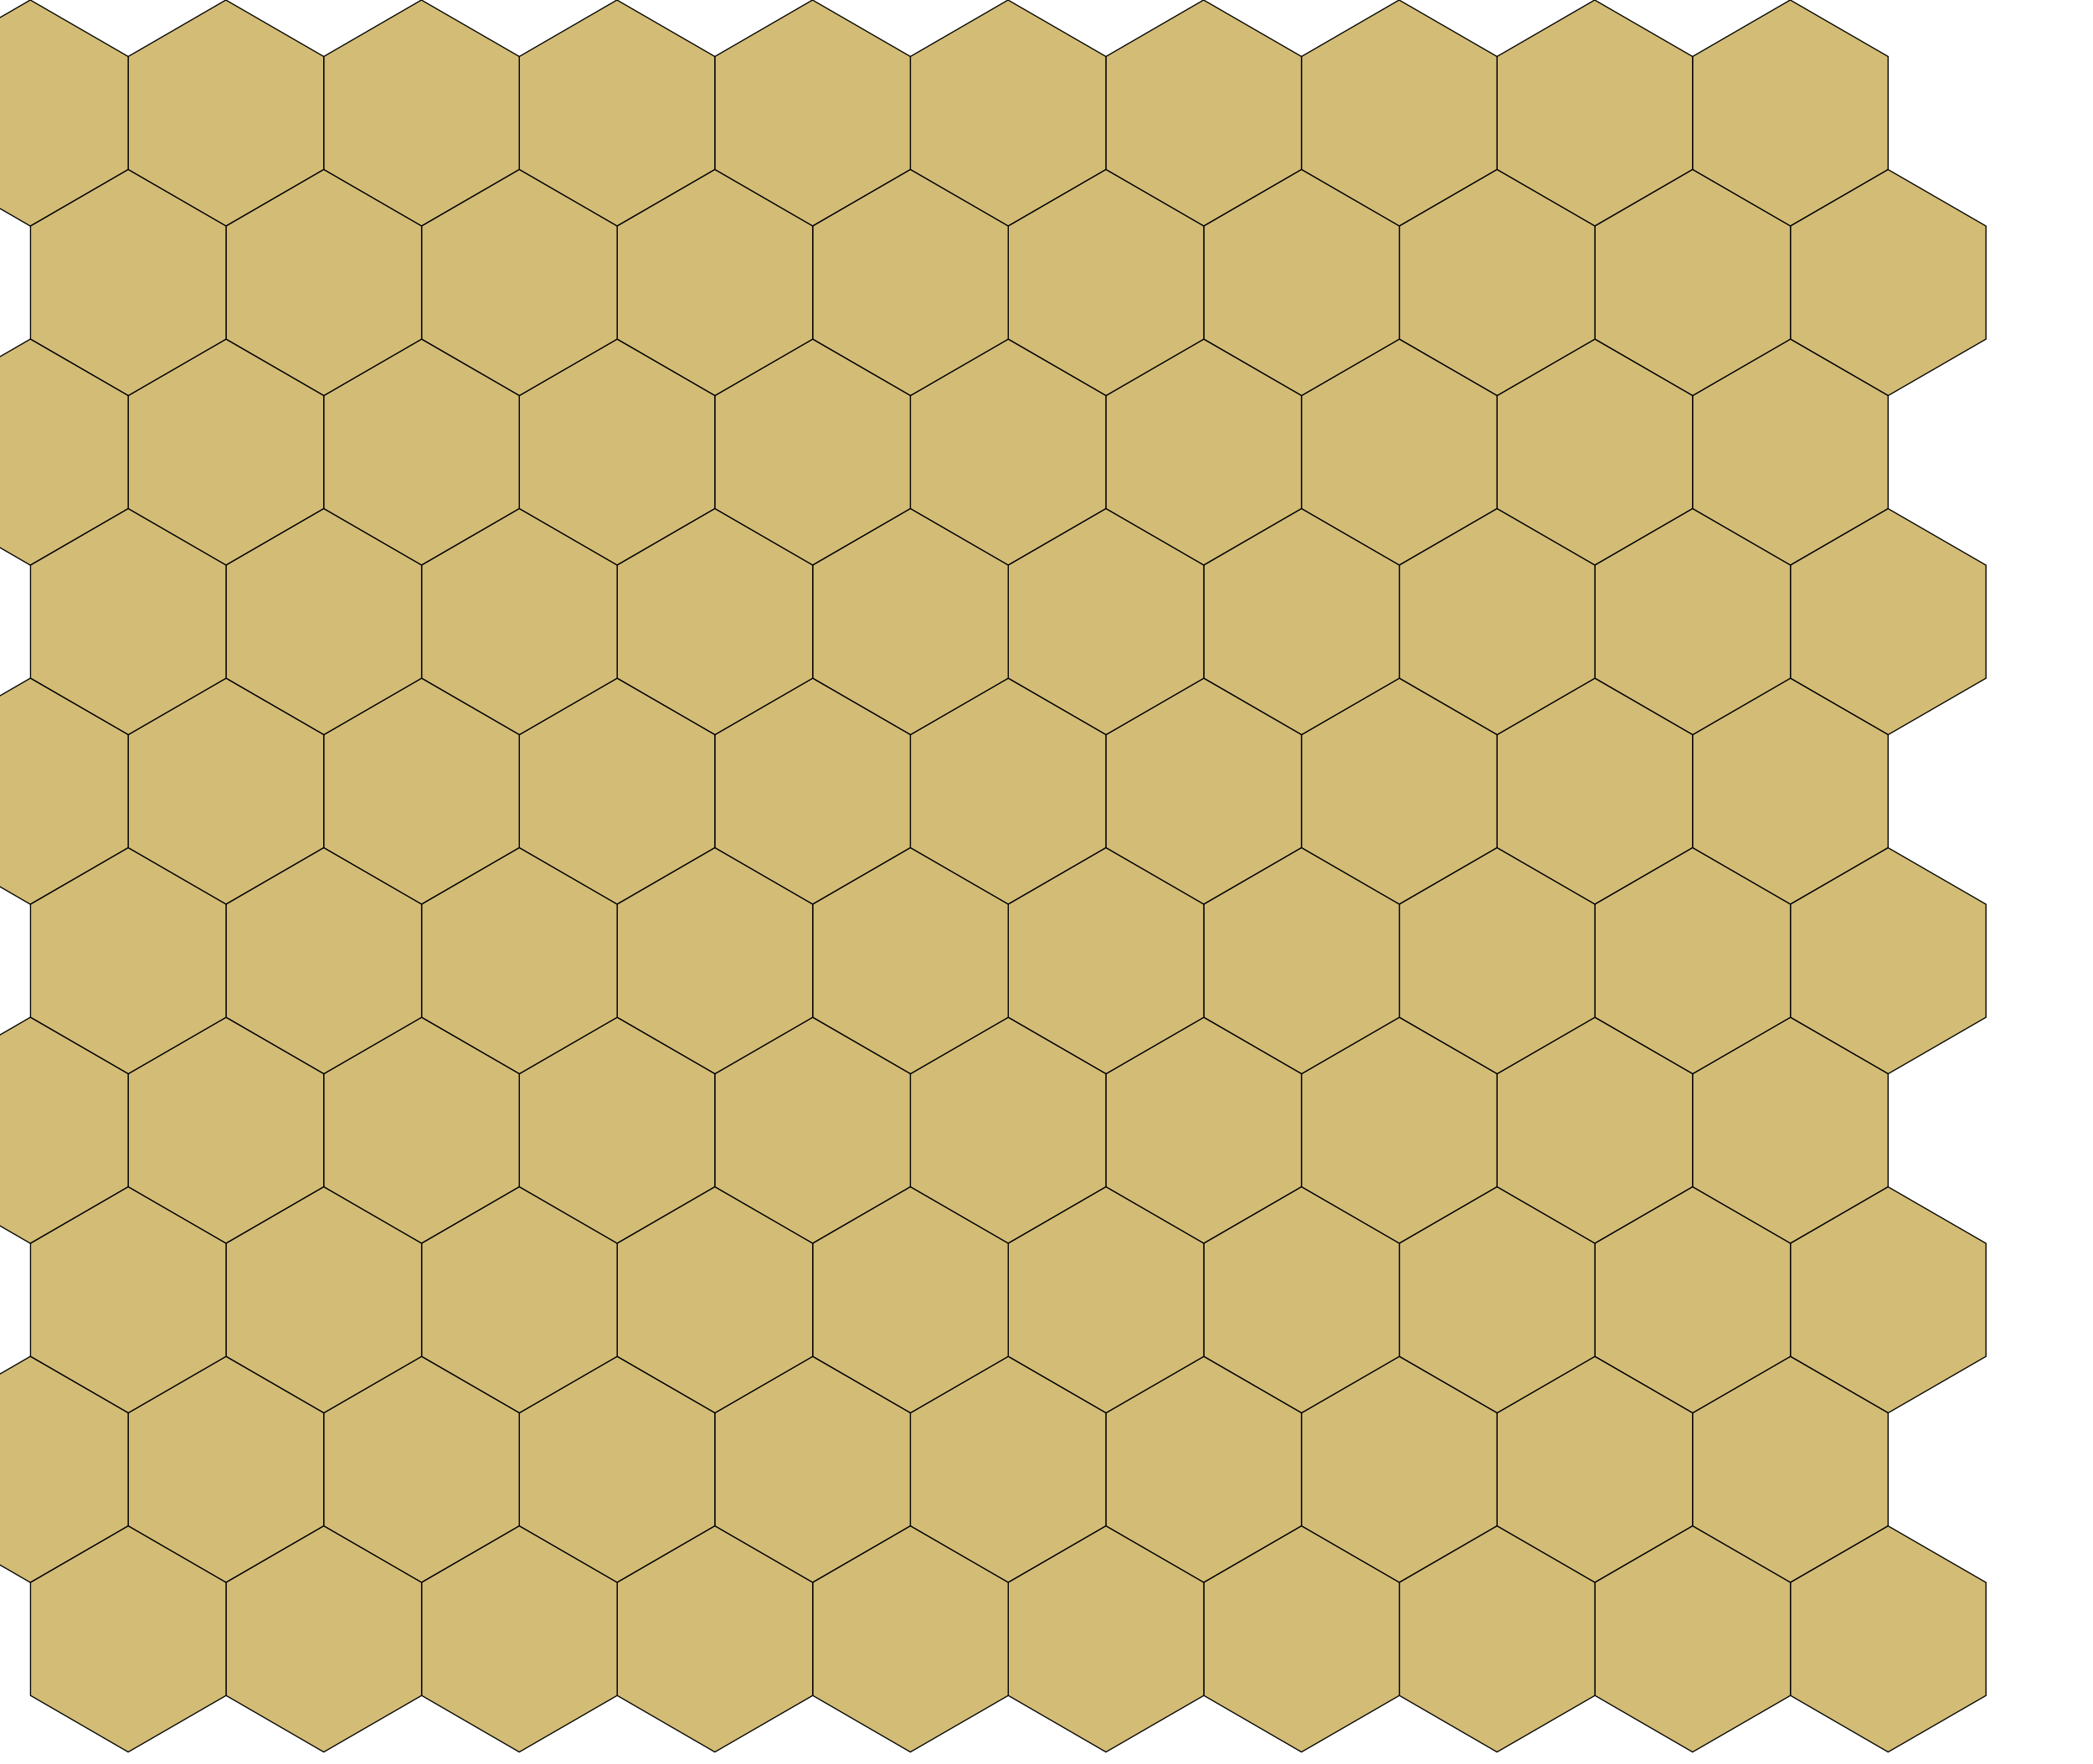
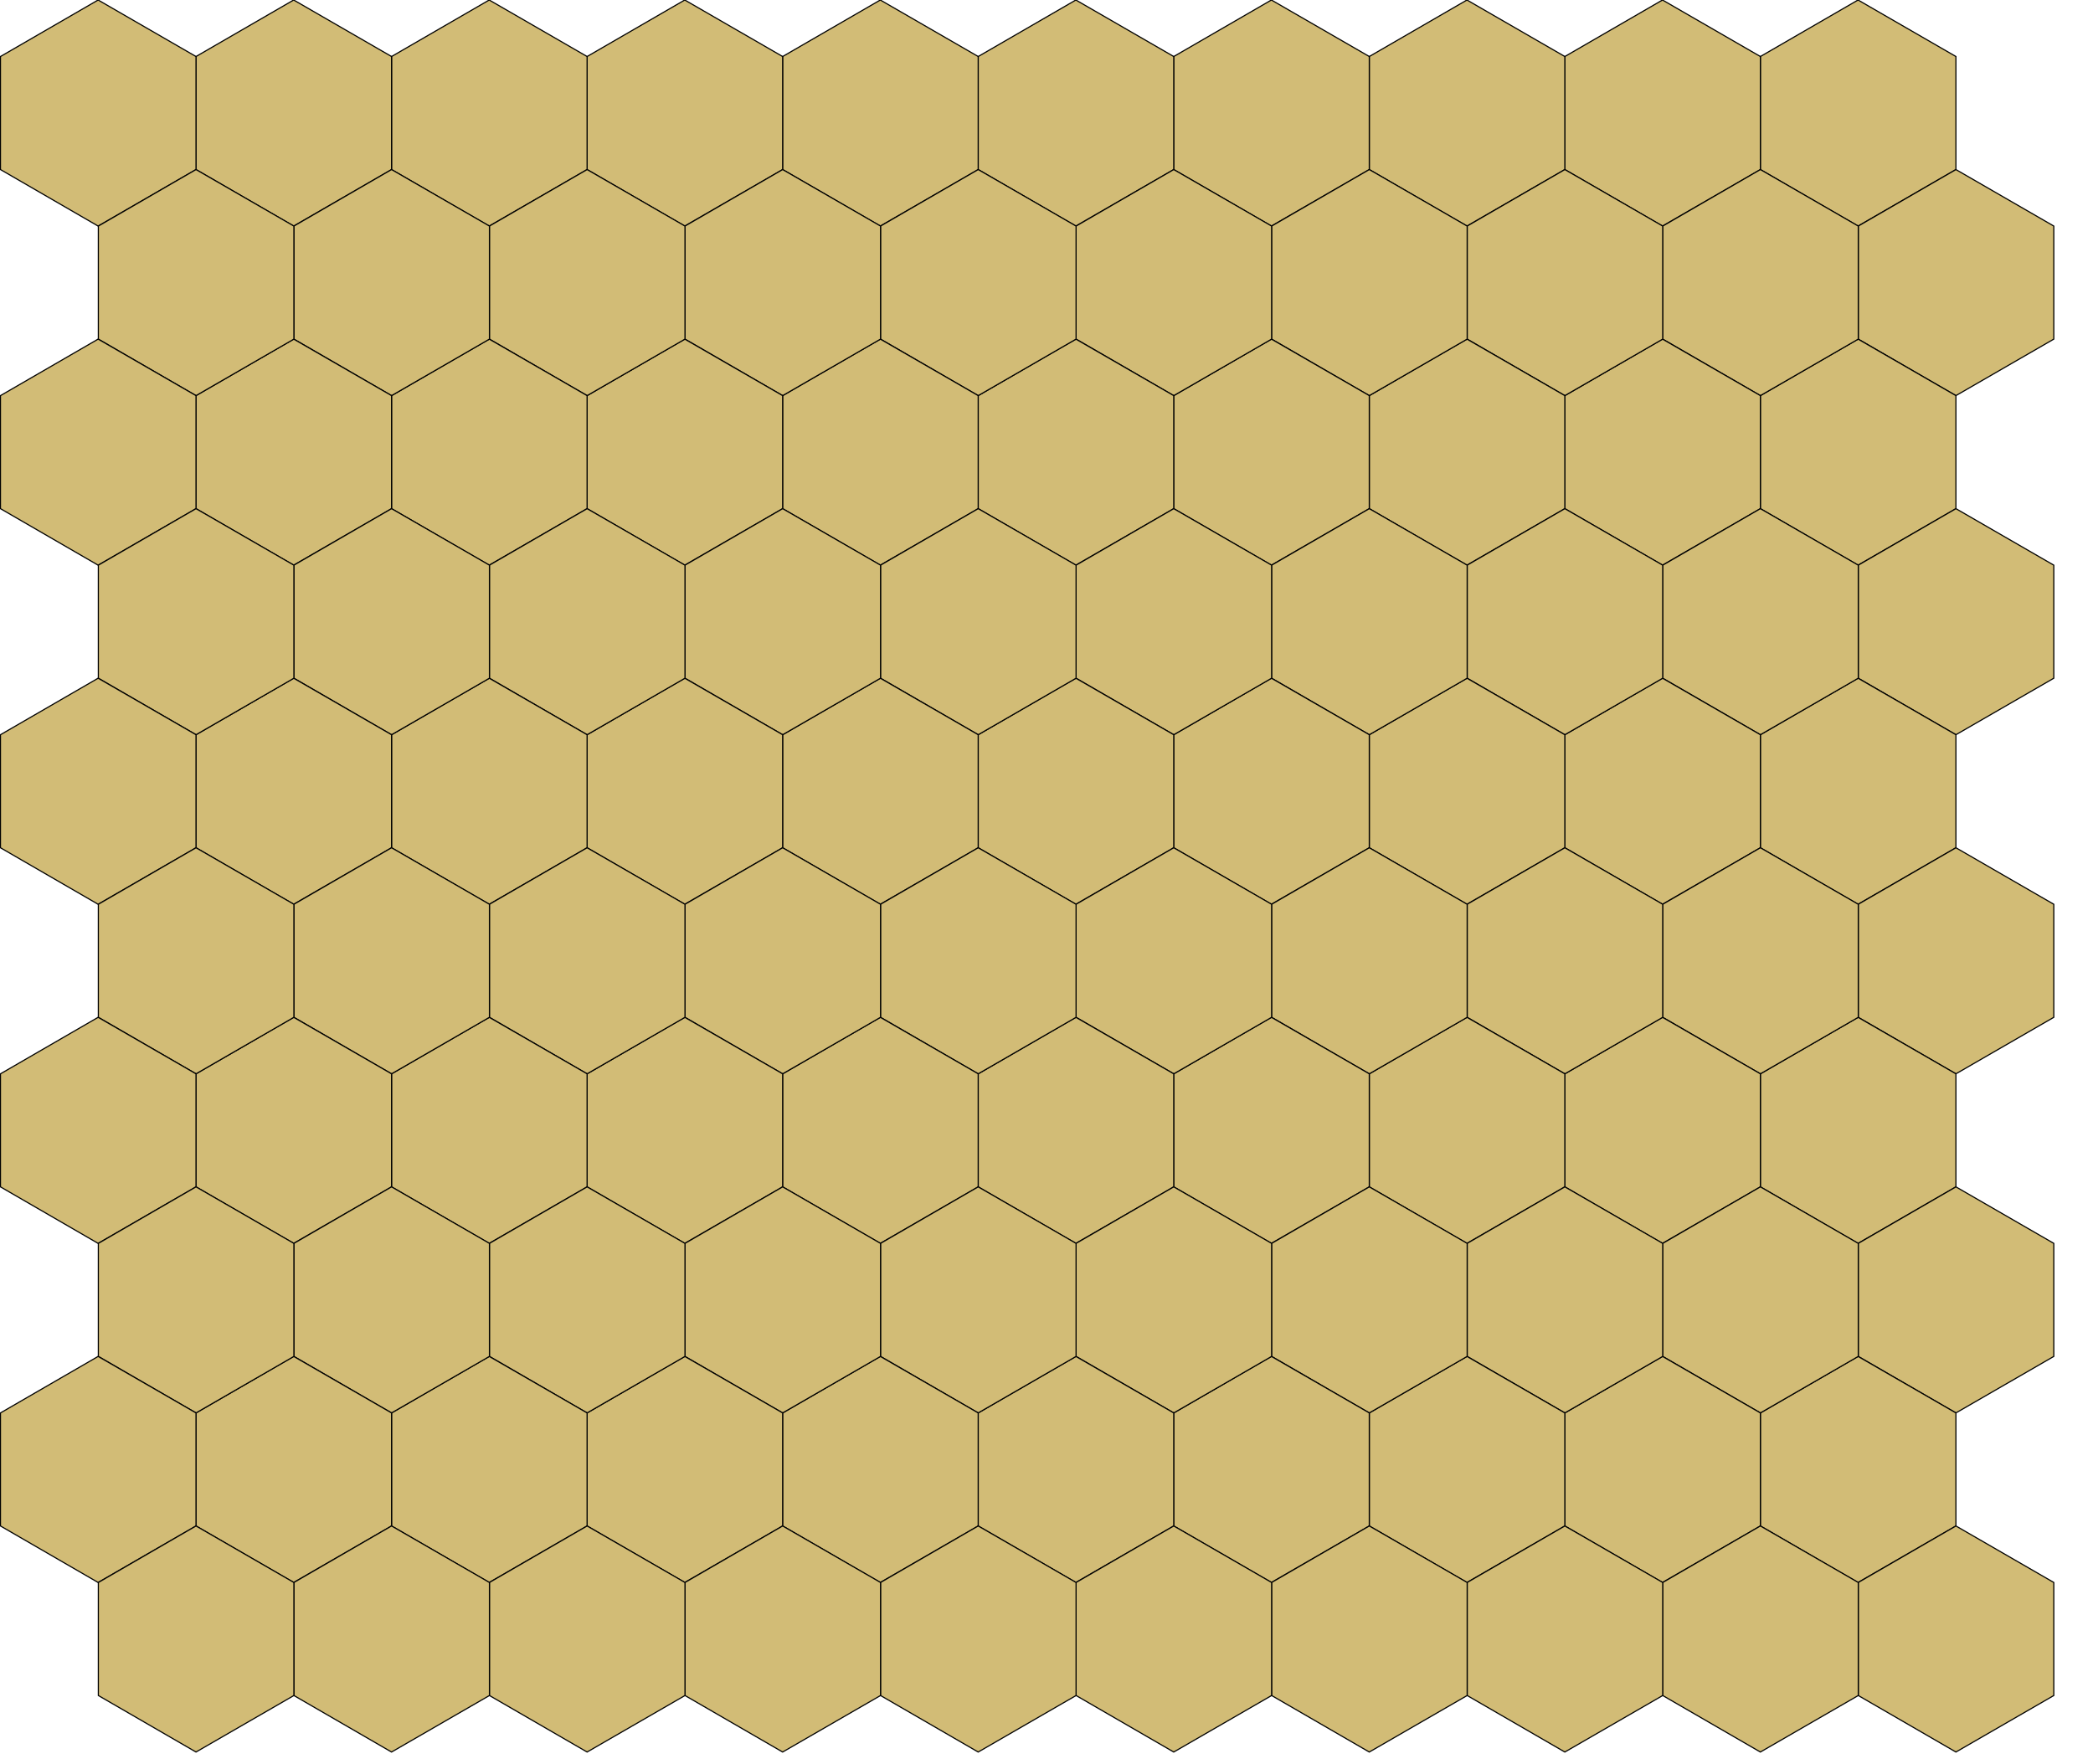
- <svg xmlns="http://www.w3.org/2000/svg" id="hexagons" version="1.1" height="8.825in" width="10.475in" viewBox="60 0 1687 1560" preserveAspectRatio="xMinyMin">
+ <svg xmlns="http://www.w3.org/2000/svg" id="hexagons" version="1.1" height="8.825in" width="10.475in" viewBox="0 0 1627 1560" preserveAspectRatio="xMinYMin">
  <defs>
    <filter id="T4">
      <feTurbulence baseFrequency=".04" numOctaves="5" seed="201" />
      <feComposite in2="SourceGraphic" operator="atop" />
    </filter>
    <filter id="filter102c" color-interpolation-filters="sRGB">
      <feGaussianBlur stdDeviation="6" in="SourceGraphic" result="result0" />
      <feTurbulence numOctaves="3" seed="24" type="turbulence" baseFrequency="0.25" result="result910" />
      <feDisplacementMap in2="result910" scale="24" yChannelSelector="G" xChannelSelector="R" in="SourceGraphic" />
      <feDiffuseLighting id="feDiffuseLighting106" diffuseConstant="1" surfaceScale="4" kernelUnitLength="1,1" result="result5">
        <feDistantLight id="feDistantLight108" elevation="55" azimuth="420" />
      </feDiffuseLighting>
      <feComposite in2="SourceGraphic" k1="1.0" in="result5" result="result4" operator="arithmetic" k2="0" k3="0.8" k4="0" />
    </filter>
    <filter id="filter102m" color-interpolation-filters="sRGB">
      <feGaussianBlur stdDeviation="6" in="SourceGraphic" result="result0" />
      <feTurbulence numOctaves="3" seed="24" type="turbulence" baseFrequency="0.025" result="result910" />
      <feDiffuseLighting diffuseConstant="1" surfaceScale="6" kernelUnitLength="1,1" result="result5">
        <feDistantLight elevation="45" azimuth="225" />
      </feDiffuseLighting>
      <feComposite in2="SourceGraphic" k1="1" in="result5" result="result4" operator="arithmetic" k2="0" k3="0.6" k4="0" />
    </filter>
    <filter id="filter134d" color-interpolation-filters="sRGB">
      <feTurbulence id="feTurbulence136" numOctaves="3" baseFrequency="0.03" type="fractalNoise" seed="33" />
      <feColorMatrix id="feColorMatrix138" result="result0" values="1 0 0 0 0 0 1 0 0 0 0 0 1 0 0 0 0 0 3 -1 " />
      <feFlood id="feFlood140" flood-opacity="1" flood-color="#FAE61B" result="result1" />
      <feBlend id="feBlend142" in2="SourceGraphic" mode="normal" in="result1" result="result2" />
      <feComposite id="feComposite144" in2="result0" operator="out" result="result3" />
      <feComposite id="feComposite146" in2="SourceGraphic" operator="atop" />
    </filter>
    <filter id="filter134f" color-interpolation-filters="sRGB">
      <feTurbulence id="feTurbulence136" numOctaves="5" baseFrequency="0.02" type="fractalNoise" />
      <feColorMatrix id="feColorMatrix138" result="result0" values="1 0 0 0 0 0 1 0 0 0 0 0 1 0 0 0 0 0 3 -1 " />
      <feFlood id="feFlood140" flood-opacity="1" flood-color="green" result="result1" />
      <feBlend id="feBlend142" in2="SourceGraphic" mode="normal" in="result1" result="result2" />
      <feComposite id="feComposite144" in2="result0" operator="out" result="result3" />
      <feComposite id="feComposite146" in2="SourceGraphic" operator="atop" />
    </filter>
    <filter id="filter134g" color-interpolation-filters="sRGB">
      <feTurbulence id="feTurbulence136" numOctaves="7" baseFrequency="0.04" type="fractalNoise" seed="242" />
      <feColorMatrix id="feColorMatrix138" result="result0" values="1 0 0 0 0 0 1 0 0 0 0 0 1 0 0 0 0 0 3 -1 " />
      <feFlood id="feFlood140" flood-opacity="1" flood-color="#AADA00" result="result1" />
      <feBlend id="feBlend142" in2="SourceGraphic" mode="normal" in="result1" result="result2" />
      <feComposite id="feComposite144" in2="result0" operator="out" result="result3" />
      <feComposite id="feComposite146" in2="SourceGraphic" operator="atop" />
    </filter>
    <filter id="filter134w" color-interpolation-filters="sRGB">
      <feTurbulence id="feTurbulence136" numOctaves="6" baseFrequency="0.03" type="fractalNoise" seed="201" />
      <feColorMatrix id="feColorMatrix138" result="result0" values="1 0 0 0 0 0 1 0 0 0 0 0 1 0 0 0 0 0 3 -1 " />
      <feFlood id="feFlood140" flood-opacity="1" flood-color="#3DA7FE" result="result1" />
      <feBlend id="feBlend142" in2="SourceGraphic" mode="normal" in="result1" result="result2" />
      <feComposite id="feComposite144" in2="result0" operator="out" result="result3" />
      <feComposite id="feComposite146" in2="SourceGraphic" operator="atop" />
    </filter>
    <filter id="filter162c" color-interpolation-filters="sRGB">
      <feTurbulence id="feTurbulence164" numOctaves="3" seed="24" type="turbulence" baseFrequency="0.1" result="result91" />
      <feDisplacementMap id="feDisplacementMap166" in2="result91" scale="24" yChannelSelector="G" xChannelSelector="R" in="SourceGraphic" />
    </filter>
  </defs>
  <g transform="translate(1817,-150)">
    <g transform="rotate(90)">
      <g style="fill:#d2bc76;cursor:pointer;">
        <polygon points="200,86.6 150,173 50,173 0,86.6 50,0 150,0 200,86.6" stroke="black" stroke-width="1" data-column="1" transform="translate(150,86.6)" data-row-right="0" data-edge="1" id="h:1:0" />
        <polygon points="200,86.6 150,173 50,173 0,86.6 50,0 150,0 200,86.6" stroke="black" stroke-width="1" data-column="2" transform="translate(300,0)" data-row-right="-1" data-edge="1" id="h:2:-1" />
        <polygon points="200,86.6 150,173 50,173 0,86.6 50,0 150,0 200,86.6" stroke="black" stroke-width="1" data-column="3" transform="translate(450,86.6)" data-row-right="-1" data-edge="1" id="h:3:-1" />
        <polygon points="200,86.6 150,173 50,173 0,86.6 50,0 150,0 200,86.6" stroke="black" stroke-width="1" data-column="4" transform="translate(600,0)" data-row-right="-2" data-edge="1" id="h:4:-2" />
        <polygon points="200,86.6 150,173 50,173 0,86.6 50,0 150,0 200,86.6" stroke="black" stroke-width="1" data-column="5" transform="translate(750,86.6)" data-row-right="-2" data-edge="1" id="h:5:-2" />
        <polygon points="200,86.6 150,173 50,173 0,86.6 50,0 150,0 200,86.6" stroke="black" stroke-width="1" data-column="6" transform="translate(900,0)" data-row-right="-3" data-edge="1" id="h:6:-3" />
        <polygon points="200,86.6 150,173 50,173 0,86.6 50,0 150,0 200,86.6" stroke="black" stroke-width="1" data-column="7" transform="translate(1050,86.6)" data-row-right="-3" data-edge="1" id="h:7:-3" />
        <polygon points="200,86.6 150,173 50,173 0,86.6 50,0 150,0 200,86.6" stroke="black" stroke-width="1" data-column="8" transform="translate(1200,0)" data-row-right="-4" data-edge="1" id="h:8:-4" />
        <polygon points="200,86.6 150,173 50,173 0,86.6 50,0 150,0 200,86.6" stroke="black" stroke-width="1" data-column="9" transform="translate(1350,86.6)" data-row-right="-4" data-edge="1" id="h:9:-4" />
        <polygon points="200,86.6 150,173 50,173 0,86.6 50,0 150,0 200,86.6" stroke="black" stroke-width="1" data-column="10" transform="translate(1500,0)" data-row-right="-5" data-edge="1" id="h:10:-5" />
        <polygon points="200,86.6 150,173 50,173 0,86.6 50,0 150,0 200,86.6" stroke="black" stroke-width="1" data-column="1" transform="translate(150,259.6)" data-row-right="1" data-edge="1" id="h:1:1" />
        <polygon points="200,86.6 150,173 50,173 0,86.6 50,0 150,0 200,86.6" stroke="black" stroke-width="1" data-column="2" transform="translate(300,173)" data-row-right="0" data-edge="0" id="h:2:0" />
        <polygon points="200,86.6 150,173 50,173 0,86.6 50,0 150,0 200,86.6" stroke="black" stroke-width="1" data-column="3" transform="translate(450,259.6)" data-row-right="0" data-edge="0" id="h:3:0" />
        <polygon points="200,86.6 150,173 50,173 0,86.6 50,0 150,0 200,86.6" stroke="black" stroke-width="1" data-column="4" transform="translate(600,173)" data-row-right="-1" data-edge="0" id="h:4:-1" />
        <polygon points="200,86.6 150,173 50,173 0,86.6 50,0 150,0 200,86.6" stroke="black" stroke-width="1" data-column="5" transform="translate(750,259.6)" data-row-right="-1" data-edge="0" id="h:5:-1" />
        <polygon points="200,86.6 150,173 50,173 0,86.6 50,0 150,0 200,86.6" stroke="black" stroke-width="1" data-column="6" transform="translate(900,173)" data-row-right="-2" data-edge="0" id="h:6:-2" />
        <polygon points="200,86.6 150,173 50,173 0,86.6 50,0 150,0 200,86.6" stroke="black" stroke-width="1" data-column="7" transform="translate(1050,259.6)" data-row-right="-2" data-edge="0" id="h:7:-2" />
        <polygon points="200,86.6 150,173 50,173 0,86.6 50,0 150,0 200,86.6" stroke="black" stroke-width="1" data-column="8" transform="translate(1200,173)" data-row-right="-3" data-edge="0" id="h:8:-3" />
        <polygon points="200,86.6 150,173 50,173 0,86.6 50,0 150,0 200,86.6" stroke="black" stroke-width="1" data-column="9" transform="translate(1350,259.6)" data-row-right="-3" data-edge="0" id="h:9:-3" />
        <polygon points="200,86.6 150,173 50,173 0,86.6 50,0 150,0 200,86.6" stroke="black" stroke-width="1" data-column="10" transform="translate(1500,173)" data-row-right="-4" data-edge="1" id="h:10:-4" />
        <polygon points="200,86.6 150,173 50,173 0,86.6 50,0 150,0 200,86.6" stroke="black" stroke-width="1" data-column="1" transform="translate(150,432.6)" data-row-right="2" data-edge="1" id="h:1:2" />
        <polygon points="200,86.6 150,173 50,173 0,86.6 50,0 150,0 200,86.6" stroke="black" stroke-width="1" data-column="2" transform="translate(300,346)" data-row-right="1" data-edge="0" id="h:2:1" />
        <polygon points="200,86.6 150,173 50,173 0,86.6 50,0 150,0 200,86.6" stroke="black" stroke-width="1" data-column="3" transform="translate(450,432.6)" data-row-right="1" data-edge="0" id="h:3:1" />
        <polygon points="200,86.6 150,173 50,173 0,86.6 50,0 150,0 200,86.6" stroke="black" stroke-width="1" data-column="4" transform="translate(600,346)" data-row-right="0" data-edge="0" id="h:4:0" />
        <polygon points="200,86.6 150,173 50,173 0,86.6 50,0 150,0 200,86.6" stroke="black" stroke-width="1" data-column="5" transform="translate(750,432.6)" data-row-right="0" data-edge="0" id="h:5:0" />
        <polygon points="200,86.6 150,173 50,173 0,86.6 50,0 150,0 200,86.6" stroke="black" stroke-width="1" data-column="6" transform="translate(900,346)" data-row-right="-1" data-edge="0" id="h:6:-1" />
        <polygon points="200,86.6 150,173 50,173 0,86.6 50,0 150,0 200,86.6" stroke="black" stroke-width="1" data-column="7" transform="translate(1050,432.6)" data-row-right="-1" data-edge="0" id="h:7:-1" />
        <polygon points="200,86.6 150,173 50,173 0,86.6 50,0 150,0 200,86.6" stroke="black" stroke-width="1" data-column="8" transform="translate(1200,346)" data-row-right="-2" data-edge="0" id="h:8:-2" />
        <polygon points="200,86.6 150,173 50,173 0,86.6 50,0 150,0 200,86.6" stroke="black" stroke-width="1" data-column="9" transform="translate(1350,432.6)" data-row-right="-2" data-edge="1" id="h:9:-2" />
        <polygon points="200,86.6 150,173 50,173 0,86.6 50,0 150,0 200,86.6" stroke="black" stroke-width="1" data-column="10" transform="translate(1500,346)" data-row-right="-3" data-edge="1" id="h:10:-3" />
        <polygon points="200,86.6 150,173 50,173 0,86.6 50,0 150,0 200,86.6" stroke="black" stroke-width="1" data-column="1" transform="translate(150,605.6)" data-row-right="3" data-edge="1" id="h:1:3" />
        <polygon points="200,86.6 150,173 50,173 0,86.6 50,0 150,0 200,86.6" stroke="black" stroke-width="1" data-column="2" transform="translate(300,519)" data-row-right="2" data-edge="0" id="h:2:2" />
        <polygon points="200,86.6 150,173 50,173 0,86.6 50,0 150,0 200,86.6" stroke="black" stroke-width="1" data-column="3" transform="translate(450,605.6)" data-row-right="2" data-edge="0" id="h:3:2" />
        <polygon points="200,86.6 150,173 50,173 0,86.6 50,0 150,0 200,86.6" stroke="black" stroke-width="1" data-column="4" transform="translate(600,519)" data-row-right="1" data-edge="0" id="h:4:1" />
        <polygon points="200,86.6 150,173 50,173 0,86.6 50,0 150,0 200,86.6" stroke="black" stroke-width="1" data-column="5" transform="translate(750,605.6)" data-row-right="1" data-edge="0" id="h:5:1" />
        <polygon points="200,86.6 150,173 50,173 0,86.6 50,0 150,0 200,86.6" stroke="black" stroke-width="1" data-column="6" transform="translate(900,519)" data-row-right="0" data-edge="0" id="h:6:0" />
        <polygon points="200,86.6 150,173 50,173 0,86.6 50,0 150,0 200,86.6" stroke="black" stroke-width="1" data-column="7" transform="translate(1050,605.6)" data-row-right="0" data-edge="0" id="h:7:0" />
        <polygon points="200,86.6 150,173 50,173 0,86.6 50,0 150,0 200,86.6" stroke="black" stroke-width="1" data-column="8" transform="translate(1200,519)" data-row-right="-1" data-edge="0" id="h:8:-1" />
        <polygon points="200,86.6 150,173 50,173 0,86.6 50,0 150,0 200,86.6" stroke="black" stroke-width="1" data-column="9" transform="translate(1350,605.6)" data-row-right="-1" data-edge="0" id="h:9:-1" />
        <polygon points="200,86.6 150,173 50,173 0,86.6 50,0 150,0 200,86.6" stroke="black" stroke-width="1" data-column="10" transform="translate(1500,519)" data-row-right="-2" data-edge="1" id="h:10:-2" />
        <polygon points="200,86.6 150,173 50,173 0,86.6 50,0 150,0 200,86.6" stroke="black" stroke-width="1" data-column="1" transform="translate(150,778.6)" data-row-right="4" data-edge="1" id="h:1:4" />
        <polygon points="200,86.6 150,173 50,173 0,86.6 50,0 150,0 200,86.6" stroke="black" stroke-width="1" data-column="2" transform="translate(300,692)" data-row-right="3" data-edge="0" id="h:2:3" />
        <polygon points="200,86.6 150,173 50,173 0,86.6 50,0 150,0 200,86.6" stroke="black" stroke-width="1" data-column="3" transform="translate(450,778.6)" data-row-right="3" data-edge="0" id="h:3:3" />
        <polygon points="200,86.6 150,173 50,173 0,86.6 50,0 150,0 200,86.6" stroke="black" stroke-width="1" data-column="4" transform="translate(600,692)" data-row-right="2" data-edge="0" id="h:4:2" />
        <polygon points="200,86.6 150,173 50,173 0,86.6 50,0 150,0 200,86.6" stroke="black" stroke-width="1" data-column="5" transform="translate(750,778.6)" data-row-right="2" data-edge="0" id="h:5:2" />
        <polygon points="200,86.6 150,173 50,173 0,86.6 50,0 150,0 200,86.6" stroke="black" stroke-width="1" data-column="6" transform="translate(900,692)" data-row-right="1" data-edge="0" id="h:6:1" />
        <polygon points="200,86.6 150,173 50,173 0,86.6 50,0 150,0 200,86.6" stroke="black" stroke-width="1" data-column="7" transform="translate(1050,778.6)" data-row-right="1" data-edge="0" id="h:7:1" />
        <polygon points="200,86.6 150,173 50,173 0,86.6 50,0 150,0 200,86.6" stroke="black" stroke-width="1" data-column="8" transform="translate(1200,692)" data-row-right="0" data-edge="0" id="h:8:0" />
        <polygon points="200,86.6 150,173 50,173 0,86.6 50,0 150,0 200,86.6" stroke="black" stroke-width="1" data-column="9" transform="translate(1350,778.6)" data-row-right="0" data-edge="0" id="h:9:0" />
        <polygon points="200,86.6 150,173 50,173 0,86.6 50,0 150,0 200,86.6" stroke="black" stroke-width="1" data-column="10" transform="translate(1500,692)" data-row-right="-1" data-edge="1" id="h:10:-1" />
        <polygon points="200,86.6 150,173 50,173 0,86.6 50,0 150,0 200,86.6" stroke="black" stroke-width="1" data-column="1" transform="translate(150,951.6)" data-row-right="5" data-edge="1" id="h:1:5" />
        <polygon points="200,86.6 150,173 50,173 0,86.6 50,0 150,0 200,86.6" stroke="black" stroke-width="1" data-column="2" transform="translate(300,865)" data-row-right="4" data-edge="0" id="h:2:4" />
        <polygon points="200,86.6 150,173 50,173 0,86.6 50,0 150,0 200,86.6" stroke="black" stroke-width="1" data-column="3" transform="translate(450,951.6)" data-row-right="4" data-edge="0" id="h:3:4" />
        <polygon points="200,86.6 150,173 50,173 0,86.6 50,0 150,0 200,86.6" stroke="black" stroke-width="1" data-column="4" transform="translate(600,865)" data-row-right="3" data-edge="0" id="h:4:3" />
        <polygon points="200,86.6 150,173 50,173 0,86.6 50,0 150,0 200,86.6" stroke="black" stroke-width="1" data-column="5" transform="translate(750,951.6)" data-row-right="3" data-edge="0" id="h:5:3" />
        <polygon points="200,86.6 150,173 50,173 0,86.6 50,0 150,0 200,86.6" stroke="black" stroke-width="1" data-column="6" transform="translate(900,865)" data-row-right="2" data-edge="0" id="h:6:2" />
        <polygon points="200,86.6 150,173 50,173 0,86.6 50,0 150,0 200,86.6" stroke="black" stroke-width="1" data-column="7" transform="translate(1050,951.6)" data-row-right="2" data-edge="0" id="h:7:2" />
        <polygon points="200,86.6 150,173 50,173 0,86.6 50,0 150,0 200,86.6" stroke="black" stroke-width="1" data-column="8" transform="translate(1200,865)" data-row-right="1" data-edge="0" id="h:8:1" />
        <polygon points="200,86.6 150,173 50,173 0,86.6 50,0 150,0 200,86.6" stroke="black" stroke-width="1" data-column="9" transform="translate(1350,951.6)" data-row-right="1" data-edge="0" id="h:9:1" />
        <polygon points="200,86.6 150,173 50,173 0,86.6 50,0 150,0 200,86.6" stroke="black" stroke-width="1" data-column="10" transform="translate(1500,865)" data-row-right="0" data-edge="1" id="h:10:0" />
        <polygon points="200,86.6 150,173 50,173 0,86.6 50,0 150,0 200,86.6" stroke="black" stroke-width="1" data-column="1" transform="translate(150,1124.6)" data-row-right="6" data-edge="1" id="h:1:6" />
        <polygon points="200,86.6 150,173 50,173 0,86.6 50,0 150,0 200,86.6" stroke="black" stroke-width="1" data-column="2" transform="translate(300,1038)" data-row-right="5" data-edge="0" id="h:2:5" />
        <polygon points="200,86.6 150,173 50,173 0,86.6 50,0 150,0 200,86.6" stroke="black" stroke-width="1" data-column="3" transform="translate(450,1124.6)" data-row-right="5" data-edge="0" id="h:3:5" />
        <polygon points="200,86.6 150,173 50,173 0,86.6 50,0 150,0 200,86.6" stroke="black" stroke-width="1" data-column="4" transform="translate(600,1038)" data-row-right="4" data-edge="0" id="h:4:4" />
        <polygon points="200,86.6 150,173 50,173 0,86.6 50,0 150,0 200,86.6" stroke="black" stroke-width="1" data-column="5" transform="translate(750,1124.6)" data-row-right="4" data-edge="0" id="h:5:4" />
        <polygon points="200,86.6 150,173 50,173 0,86.6 50,0 150,0 200,86.6" stroke="black" stroke-width="1" data-column="6" transform="translate(900,1038)" data-row-right="3" data-edge="0" id="h:6:3" />
        <polygon points="200,86.6 150,173 50,173 0,86.6 50,0 150,0 200,86.6" stroke="black" stroke-width="1" data-column="7" transform="translate(1050,1124.6)" data-row-right="3" data-edge="0" id="h:7:3" />
        <polygon points="200,86.6 150,173 50,173 0,86.6 50,0 150,0 200,86.6" stroke="black" stroke-width="1" data-column="8" transform="translate(1200,1038)" data-row-right="2" data-edge="0" id="h:8:2" />
        <polygon points="200,86.6 150,173 50,173 0,86.6 50,0 150,0 200,86.6" stroke="black" stroke-width="1" data-column="9" transform="translate(1350,1124.6)" data-row-right="2" data-edge="0" id="h:9:2" />
        <polygon points="200,86.6 150,173 50,173 0,86.6 50,0 150,0 200,86.6" stroke="black" stroke-width="1" data-column="10" transform="translate(1500,1038)" data-row-right="1" data-edge="1" id="h:10:1" />
        <polygon points="200,86.6 150,173 50,173 0,86.6 50,0 150,0 200,86.6" stroke="black" stroke-width="1" data-column="1" transform="translate(150,1297.6)" data-row-right="7" data-edge="1" id="h:1:7" />
        <polygon points="200,86.6 150,173 50,173 0,86.6 50,0 150,0 200,86.6" stroke="black" stroke-width="1" data-column="2" transform="translate(300,1211)" data-row-right="6" data-edge="0" id="h:2:6" />
        <polygon points="200,86.6 150,173 50,173 0,86.6 50,0 150,0 200,86.6" stroke="black" stroke-width="1" data-column="3" transform="translate(450,1297.6)" data-row-right="6" data-edge="0" id="h:3:6" />
        <polygon points="200,86.6 150,173 50,173 0,86.6 50,0 150,0 200,86.6" stroke="black" stroke-width="1" data-column="4" transform="translate(600,1211)" data-row-right="5" data-edge="0" id="h:4:5" />
        <polygon points="200,86.6 150,173 50,173 0,86.6 50,0 150,0 200,86.6" stroke="black" stroke-width="1" data-column="5" transform="translate(750,1297.6)" data-row-right="5" data-edge="0" id="h:5:5" />
        <polygon points="200,86.6 150,173 50,173 0,86.6 50,0 150,0 200,86.6" stroke="black" stroke-width="1" data-column="6" transform="translate(900,1211)" data-row-right="4" data-edge="0" id="h:6:4" />
        <polygon points="200,86.6 150,173 50,173 0,86.6 50,0 150,0 200,86.6" stroke="black" stroke-width="1" data-column="7" transform="translate(1050,1297.6)" data-row-right="4" data-edge="0" id="h:7:4" />
        <polygon points="200,86.6 150,173 50,173 0,86.6 50,0 150,0 200,86.6" stroke="black" stroke-width="1" data-column="8" transform="translate(1200,1211)" data-row-right="3" data-edge="0" id="h:8:3" />
        <polygon points="200,86.6 150,173 50,173 0,86.6 50,0 150,0 200,86.6" stroke="black" stroke-width="1" data-column="9" transform="translate(1350,1297.6)" data-row-right="3" data-edge="0" id="h:9:3" />
        <polygon points="200,86.6 150,173 50,173 0,86.6 50,0 150,0 200,86.6" stroke="black" stroke-width="1" data-column="10" transform="translate(1500,1211)" data-row-right="2" data-edge="1" id="h:10:2" />
        <polygon points="200,86.6 150,173 50,173 0,86.6 50,0 150,0 200,86.6" stroke="black" stroke-width="1" data-column="1" transform="translate(150,1470.6)" data-row-right="8" data-edge="1" id="h:1:8" />
        <polygon points="200,86.6 150,173 50,173 0,86.6 50,0 150,0 200,86.6" stroke="black" stroke-width="1" data-column="2" transform="translate(300,1384)" data-row-right="7" data-edge="0" id="h:2:7" />
        <polygon points="200,86.6 150,173 50,173 0,86.6 50,0 150,0 200,86.6" stroke="black" stroke-width="1" data-column="3" transform="translate(450,1470.6)" data-row-right="7" data-edge="0" id="h:3:7" />
        <polygon points="200,86.6 150,173 50,173 0,86.6 50,0 150,0 200,86.6" stroke="black" stroke-width="1" data-column="4" transform="translate(600,1384)" data-row-right="6" data-edge="0" id="h:4:6" />
        <polygon points="200,86.6 150,173 50,173 0,86.6 50,0 150,0 200,86.6" stroke="black" stroke-width="1" data-column="5" transform="translate(750,1470.6)" data-row-right="6" data-edge="0" id="h:5:6" />
        <polygon points="200,86.6 150,173 50,173 0,86.6 50,0 150,0 200,86.6" stroke="black" stroke-width="1" data-column="6" transform="translate(900,1384)" data-row-right="5" data-edge="0" id="h:6:5" />
        <polygon points="200,86.6 150,173 50,173 0,86.6 50,0 150,0 200,86.6" stroke="black" stroke-width="1" data-column="7" transform="translate(1050,1470.6)" data-row-right="5" data-edge="0" id="h:7:5" />
        <polygon points="200,86.6 150,173 50,173 0,86.6 50,0 150,0 200,86.6" stroke="black" stroke-width="1" data-column="8" transform="translate(1200,1384)" data-row-right="4" data-edge="0" id="h:8:4" />
        <polygon points="200,86.6 150,173 50,173 0,86.6 50,0 150,0 200,86.6" stroke="black" stroke-width="1" data-column="9" transform="translate(1350,1470.6)" data-row-right="4" data-edge="0" id="h:9:4" />
        <polygon points="200,86.6 150,173 50,173 0,86.6 50,0 150,0 200,86.6" stroke="black" stroke-width="1" data-column="10" transform="translate(1500,1384)" data-row-right="3" data-edge="1" id="h:10:3" />
        <polygon points="200,86.6 150,173 50,173 0,86.6 50,0 150,0 200,86.6" stroke="black" stroke-width="1" data-column="1" transform="translate(150,1643.6)" data-row-right="9" data-edge="1" id="h:1:9" />
        <polygon points="200,86.6 150,173 50,173 0,86.6 50,0 150,0 200,86.6" stroke="black" stroke-width="1" data-column="2" transform="translate(300,1557)" data-row-right="8" data-edge="1" id="h:2:8" />
        <polygon points="200,86.6 150,173 50,173 0,86.6 50,0 150,0 200,86.6" stroke="black" stroke-width="1" data-column="3" transform="translate(450,1643.6)" data-row-right="8" data-edge="1" id="h:3:8" />
        <polygon points="200,86.6 150,173 50,173 0,86.6 50,0 150,0 200,86.6" stroke="black" stroke-width="1" data-column="4" transform="translate(600,1557)" data-row-right="7" data-edge="1" id="h:4:7" />
        <polygon points="200,86.6 150,173 50,173 0,86.6 50,0 150,0 200,86.6" stroke="black" stroke-width="1" data-column="5" transform="translate(750,1643.6)" data-row-right="7" data-edge="1" id="h:5:7" />
        <polygon points="200,86.6 150,173 50,173 0,86.6 50,0 150,0 200,86.6" stroke="black" stroke-width="1" data-column="6" transform="translate(900,1557)" data-row-right="6" data-edge="1" id="h:6:6" />
        <polygon points="200,86.6 150,173 50,173 0,86.6 50,0 150,0 200,86.6" stroke="black" stroke-width="1" data-column="7" transform="translate(1050,1643.6)" data-row-right="6" data-edge="1" id="h:7:6" />
        <polygon points="200,86.6 150,173 50,173 0,86.6 50,0 150,0 200,86.6" stroke="black" stroke-width="1" data-column="8" transform="translate(1200,1557)" data-row-right="5" data-edge="1" id="h:8:5" />
        <polygon points="200,86.6 150,173 50,173 0,86.6 50,0 150,0 200,86.6" stroke="black" stroke-width="1" data-column="9" transform="translate(1350,1643.6)" data-row-right="5" data-edge="1" id="h:9:5" />
        <polygon points="200,86.6 150,173 50,173 0,86.6 50,0 150,0 200,86.6" stroke="black" stroke-width="1" data-column="10" transform="translate(1500,1557)" data-row-right="4" data-edge="1" id="h:10:4" />
      </g>
    </g>
  </g>
</svg>
